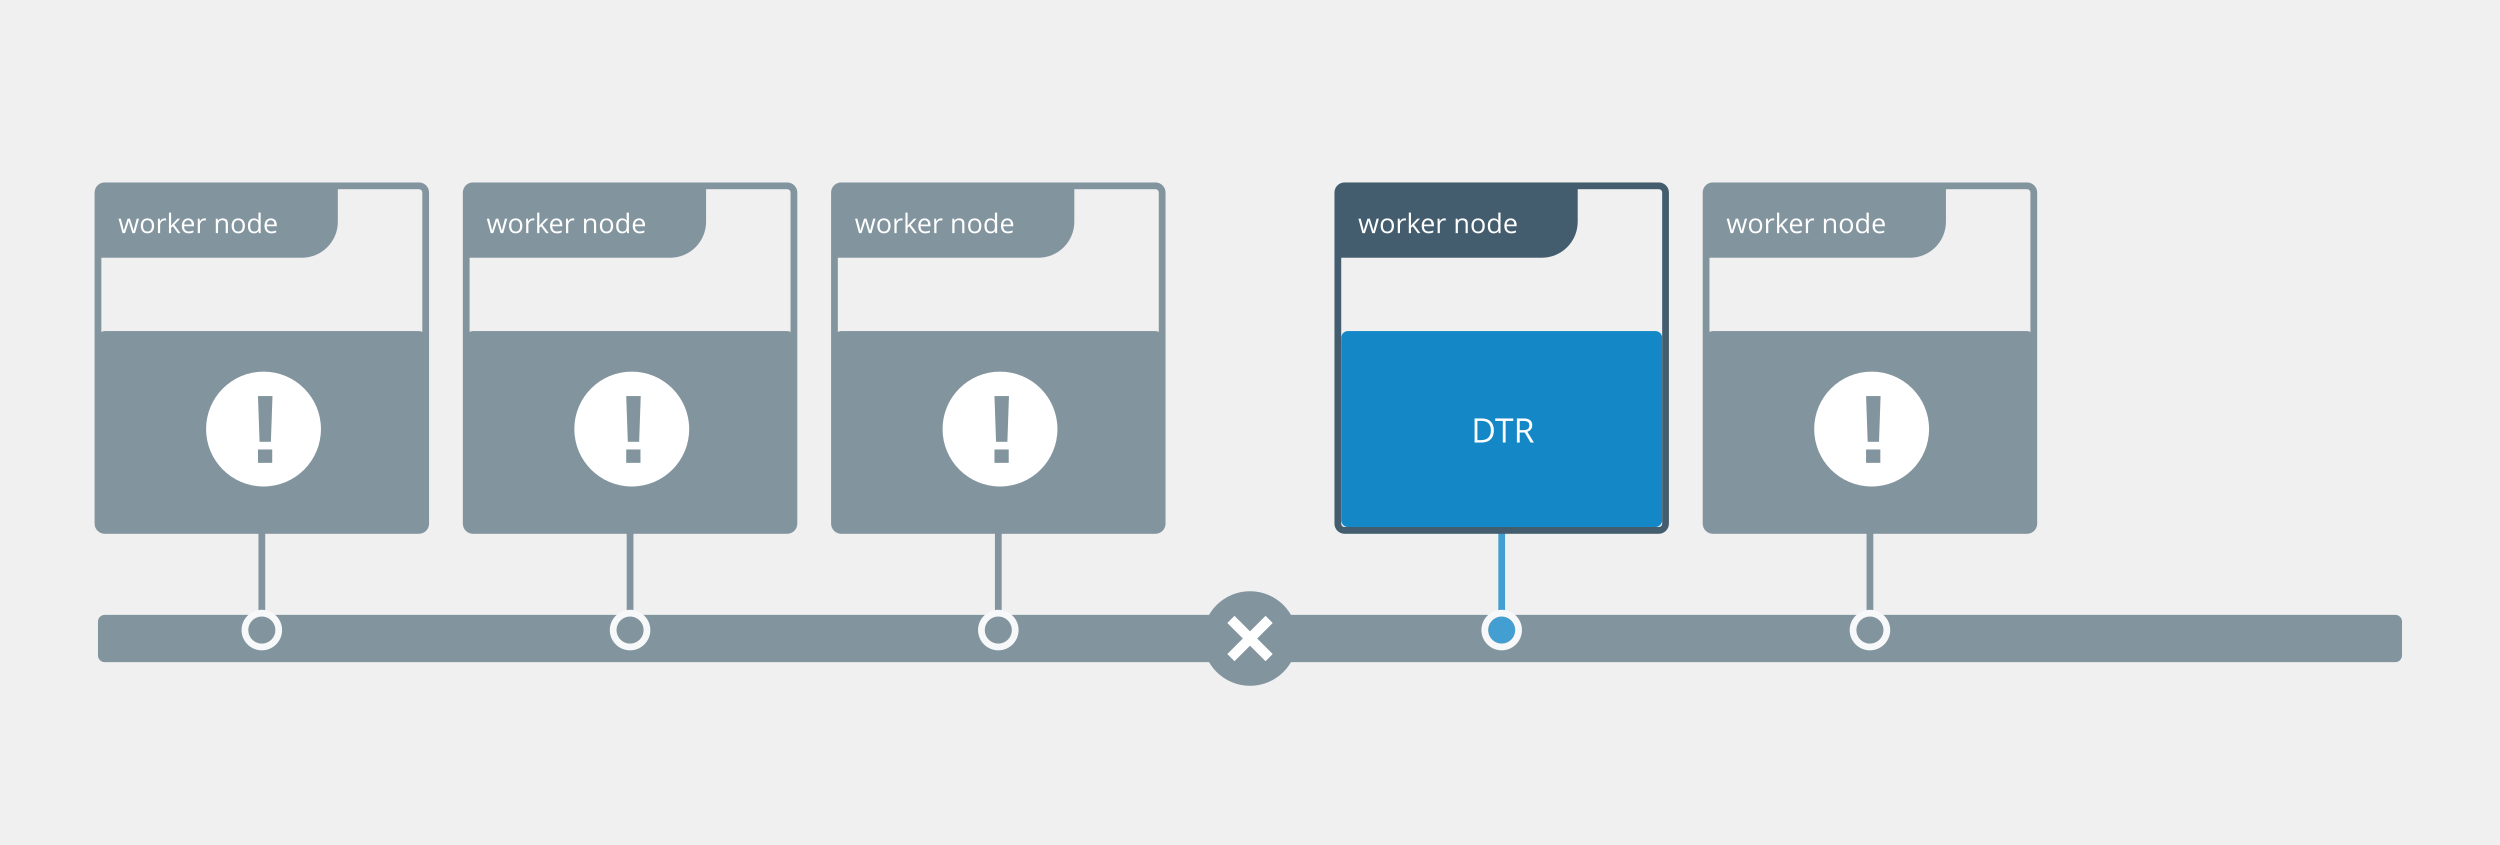
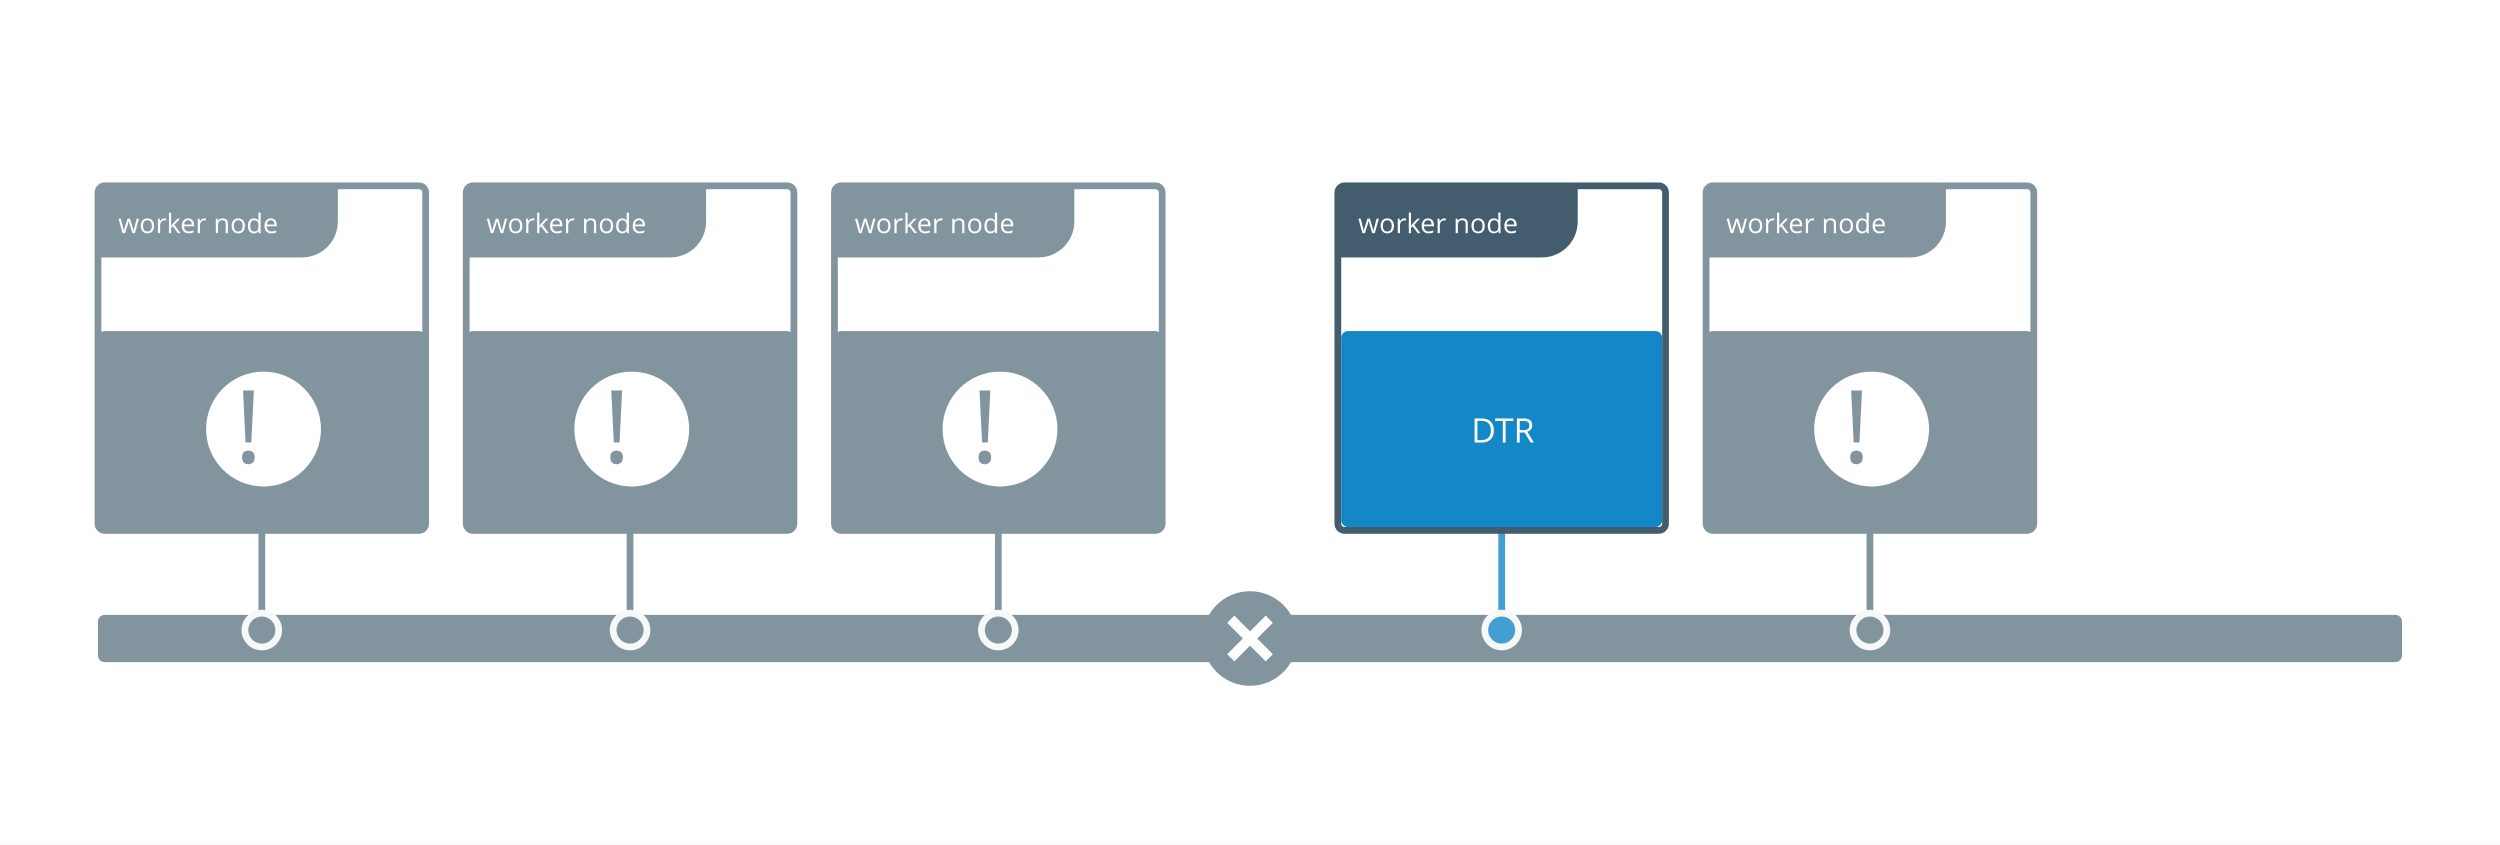
- <svg xmlns="http://www.w3.org/2000/svg" xmlns:xlink="http://www.w3.org/1999/xlink" width="740px" height="250px" viewBox="0 0 740 250" version="1.1" style="background: #FFFFFF;">
-   <defs>
-     <circle id="path-1" cx="4" cy="4" r="4" />
-     <circle id="path-2" cx="4" cy="4" r="4" />
-     <circle id="path-3" cx="4" cy="4" r="4" />
-     <circle id="path-4" cx="4" cy="4" r="4" />
-     <circle id="path-5" cx="4" cy="4" r="4" />
-   </defs>
-   <g id="dtr-diagrams" stroke="none" stroke-width="1" fill="none" fill-rule="evenodd">
+ <svg xmlns="http://www.w3.org/2000/svg" version="1.1" id="Layer_1" x="0px" y="0px" viewBox="0 0 740 250" style="enable-background:new 0 0 740 250;" xml:space="preserve">
+   <style type="text/css">
+ 	.st0{fill:#FFFFFF;}
+ 	.st1{fill-rule:evenodd;clip-rule:evenodd;fill:#82949E;}
+ 	.st2{fill:none;stroke:#FFFFFF;stroke-width:3;}
+ 	.st3{fill:none;stroke:#82949E;stroke-width:2;stroke-linecap:round;stroke-linejoin:round;}
+ 	.st4{fill:none;stroke:#F7F8F9;stroke-width:2;}
+ 	.st5{font-family:'OpenSans';}
+ 	.st6{font-size:8px;}
+ 	.st7{fill:none;stroke:#82949E;stroke-width:2;}
+ 	.st8{fill-rule:evenodd;clip-rule:evenodd;fill:#FFFFFF;}
+ 	.st9{fill:#82949E;}
+ 	.st10{font-family:'Courier-Bold';}
+ 	.st11{font-size:30px;}
+ 	.st12{fill:none;stroke:#439FD1;stroke-width:2;stroke-linecap:round;stroke-linejoin:round;}
+ 	.st13{fill-rule:evenodd;clip-rule:evenodd;fill:#439FD1;}
+ 	.st14{fill-rule:evenodd;clip-rule:evenodd;fill:#445D6E;}
+ 	.st15{fill-rule:evenodd;clip-rule:evenodd;fill:#1488C6;}
+ 	.st16{font-size:10px;}
+ 	.st17{fill:none;stroke:#445D6E;stroke-width:2;}
+ </style>
+   <rect class="st0" width="740" height="250" />
+   <g id="dtr-diagrams">
    <g id="dr-overview-2">
      <g id="group" transform="translate(29, 55)">
        <g id="dtr">
          <g id="network" transform="translate(0, 120)">
-             <rect id="Rectangle-138" fill="#82949E" x="0" y="7" width="682" height="14" rx="2" />
+             <path id="Rectangle-138" class="st1" d="M2,7h678c1.1,0,2,0.9,2,2v10c0,1.1-0.9,2-2,2H2c-1.1,0-2-0.9-2-2V9C0,7.9,0.9,7,2,7z" />
            <g id="error" transform="translate(327, 0)">
-               <circle id="Oval-3" fill="#82949E" cx="14" cy="14" r="14" />
-               <path d="M14,14 L6,14 L14,14 L14,6 L14,14 Z M14,14 L14,22 L14,14 L22,14 L14,14 Z" id="Path-5" stroke="#FFFFFF" stroke-width="3" transform="translate(14, 14) rotate(45) translate(-14, -14) " />
+               <circle id="Oval-3" class="st1" cx="14" cy="14" r="14" />
+               <path id="Path-5" class="st2" d="M14,14L8.3,8.3L14,14l5.7-5.7L14,14z M14,14l-5.7,5.7L14,14l5.7,5.7L14,14z" />
            </g>
          </g>
-           <g id="arrows" transform="translate(229, 102)" />
+           <g id="arrows" transform="translate(229, 102)">
+ 				</g>
          <g id="nodes">
            <g id="node-3-copy" transform="translate(476, 0)">
              <g id="arrow" transform="translate(48.5, 119) rotate(-90) translate(-48.5, -119) translate(32, 115)">
-                 <path d="M2,4 L33,4" id="Line" stroke="#82949E" stroke-width="2" stroke-linecap="round" stroke-linejoin="round" />
+                 <path id="Line" class="st3" d="M2,4h31" />
                <g id="Oval">
-                   <use fill="#82949E" fill-rule="evenodd" xlink:href="#path-1" />
-                   <circle stroke="#F7F8F9" stroke-width="2" cx="4" cy="4" r="5" />
+                   <g>
+                     <circle id="path-1" class="st1" cx="4" cy="4" r="4" />
+                   </g>
+                   <circle class="st4" cx="4" cy="4" r="5" />
                </g>
              </g>
              <g id="node">
                <g id="node-label">
-                   <path d="M0,2.003 C0,0.897 0.898,0 1.992,0 L71,0 L71,10.645 C71,16.524 66.231,21.29 60.351,21.29 L0,21.29 L0,2.003 Z" id="Rectangle-127" fill="#82949E" />
-                   <text id="worker-node" font-family="OpenSans, Open Sans" font-size="8" font-weight="normal" fill="#FFFFFF">
-                     <tspan x="6" y="14">worker node</tspan>
-                   </text>
+                   <path id="Rectangle-127" class="st1" d="M0,2c0-1.1,0.9-2,2-2h69v10.6c0,5.9-4.8,10.6-10.6,10.6H0V2z" />
+                   <text transform="matrix(1 0 0 1 6 14)" class="st0 st5 st6">worker node</text>
                </g>
              </g>
-               <g id="engine" transform="translate(0, 43)" fill="#82949E">
-                 <rect id="Rectangle-138" x="0" y="0" width="97" height="59" rx="2" />
+               <g id="engine" transform="translate(0, 43)">
+                 <path class="st1" d="M2,0h93c1.1,0,2,0.9,2,2v55c0,1.1-0.9,2-2,2H2c-1.1,0-2-0.9-2-2V2C0,0.9,0.9,0,2,0z" />
              </g>
-               <rect id="node-border" stroke="#82949E" stroke-width="2" x="0" y="0" width="97" height="102" rx="2" />
-               <g id="error" transform="translate(32, 55)">
-                 <circle id="Oval-3" fill="#FFFFFF" cx="17" cy="17" r="17" />
-                 <text id="!" font-family="CourierNewPS-BoldMT, Courier New" font-size="30" font-weight="bold" fill="#82949E">
-                   <tspan x="8.499" y="27">!</tspan>
-                 </text>
+               <path id="node-border" class="st7" d="M2,0h93c1.1,0,2,0.9,2,2v98c0,1.1-0.9,2-2,2H2c-1.1,0-2-0.9-2-2V2C0,0.9,0.9,0,2,0z" />
+               <g transform="translate(32, 55)">
+                 <circle class="st8" cx="17" cy="17" r="17" />
+                 <text transform="matrix(1 0 0 1 8.4985 27)" class="st9 st10 st11">!</text>
              </g>
            </g>
            <g id="node-4" transform="translate(367, 0)">
-               <g id="arrow" transform="translate(48.5, 119) rotate(-90) translate(-48.5, -119) translate(32, 115)">
-                 <path d="M2,4 L33,4" id="Line" stroke="#439FD1" stroke-width="2" stroke-linecap="round" stroke-linejoin="round" />
-                 <g id="Oval">
-                   <use fill="#439FD1" fill-rule="evenodd" xlink:href="#path-2" />
-                   <circle stroke="#F7F8F9" stroke-width="2" cx="4" cy="4" r="5" />
+               <g transform="translate(48.5, 119) rotate(-90) translate(-48.5, -119) translate(32, 115)">
+                 <path class="st12" d="M2,4h31" />
+                 <g>
+                   <g>
+                     <circle id="path-2" class="st13" cx="4" cy="4" r="4" />
+                   </g>
+                   <circle class="st4" cx="4" cy="4" r="5" />
                </g>
              </g>
-               <g id="node">
-                 <g id="node-label">
-                   <path d="M0,2.003 C0,0.897 0.898,0 1.992,0 L71,0 L71,10.645 C71,16.524 66.231,21.29 60.351,21.29 L0,21.29 L0,2.003 Z" id="Rectangle-127" fill="#445D6E" />
-                   <text id="worker-node" font-family="OpenSans, Open Sans" font-size="8" font-weight="normal" fill="#FFFFFF">
-                     <tspan x="6" y="14">worker node</tspan>
-                   </text>
+               <g>
+                 <g>
+                   <path class="st14" d="M0,2c0-1.1,0.9-2,2-2h69v10.6c0,5.9-4.8,10.6-10.6,10.6H0V2z" />
+                   <text transform="matrix(1 0 0 1 6 14)" class="st0 st5 st6">worker node</text>
                </g>
              </g>
-               <g id="engine" transform="translate(1, 43)">
-                 <rect id="Rectangle-138" fill="#1488C6" x="0" y="0" width="95" height="58" rx="2" />
-                 <text id="DTR" font-family="OpenSans, Open Sans" font-size="10" font-weight="normal" fill="#FFFFFF">
-                   <tspan x="38.498" y="33">DTR</tspan>
-                 </text>
+               <g transform="translate(1, 43)">
+                 <path class="st15" d="M2,0h91c1.1,0,2,0.9,2,2v54c0,1.1-0.9,2-2,2H2c-1.1,0-2-0.9-2-2V2C0,0.9,0.9,0,2,0z" />
+                 <text transform="matrix(1 0 0 1 38.498 33)" class="st0 st5 st16">DTR</text>
              </g>
-               <rect id="node-border" stroke="#445D6E" stroke-width="2" x="0" y="0" width="97" height="102" rx="2" />
+               <path class="st17" d="M2,0h93c1.1,0,2,0.9,2,2v98c0,1.1-0.9,2-2,2H2c-1.1,0-2-0.9-2-2V2C0,0.9,0.9,0,2,0z" />
            </g>
            <g id="node-3" transform="translate(218, 0)">
-               <g id="arrow" transform="translate(48.5, 119) rotate(-90) translate(-48.5, -119) translate(32, 115)">
-                 <path d="M2,4 L33,4" id="Line" stroke="#82949E" stroke-width="2" stroke-linecap="round" stroke-linejoin="round" />
-                 <g id="Oval">
-                   <use fill="#82949E" fill-rule="evenodd" xlink:href="#path-3" />
-                   <circle stroke="#F7F8F9" stroke-width="2" cx="4" cy="4" r="5" />
+               <g transform="translate(48.5, 119) rotate(-90) translate(-48.5, -119) translate(32, 115)">
+                 <path class="st3" d="M2,4h31" />
+                 <g>
+                   <g>
+                     <circle id="path-3" class="st1" cx="4" cy="4" r="4" />
+                   </g>
+                   <circle class="st4" cx="4" cy="4" r="5" />
                </g>
              </g>
-               <g id="node">
-                 <g id="node-label">
-                   <path d="M0,2.003 C0,0.897 0.898,0 1.992,0 L71,0 L71,10.645 C71,16.524 66.231,21.29 60.351,21.29 L0,21.29 L0,2.003 Z" id="Rectangle-127" fill="#82949E" />
-                   <text id="worker-node" font-family="OpenSans, Open Sans" font-size="8" font-weight="normal" fill="#FFFFFF">
-                     <tspan x="6" y="14">worker node</tspan>
-                   </text>
+               <g>
+                 <g>
+                   <path class="st1" d="M0,2c0-1.1,0.9-2,2-2h69v10.6c0,5.9-4.8,10.6-10.6,10.6H0V2z" />
+                   <text transform="matrix(1 0 0 1 6 14)" class="st0 st5 st6">worker node</text>
                </g>
              </g>
-               <g id="engine" transform="translate(0, 43)" fill="#82949E">
-                 <rect id="Rectangle-138" x="0" y="0" width="97" height="59" rx="2" />
+               <g transform="translate(0, 43)">
+                 <path class="st1" d="M2,0h93c1.1,0,2,0.9,2,2v55c0,1.1-0.9,2-2,2H2c-1.1,0-2-0.9-2-2V2C0,0.9,0.9,0,2,0z" />
              </g>
-               <rect id="node-border" stroke="#82949E" stroke-width="2" x="0" y="0" width="97" height="102" rx="2" />
-               <g id="error" transform="translate(32, 55)">
-                 <circle id="Oval-3" fill="#FFFFFF" cx="17" cy="17" r="17" />
-                 <text id="!" font-family="CourierNewPS-BoldMT, Courier New" font-size="30" font-weight="bold" fill="#82949E">
-                   <tspan x="8.499" y="27">!</tspan>
-                 </text>
+               <path class="st7" d="M2,0h93c1.1,0,2,0.9,2,2v98c0,1.1-0.9,2-2,2H2c-1.1,0-2-0.9-2-2V2C0,0.9,0.9,0,2,0z" />
+               <g transform="translate(32, 55)">
+                 <circle class="st8" cx="17" cy="17" r="17" />
+                 <text transform="matrix(1 0 0 1 8.4985 27)" class="st9 st10 st11">!</text>
              </g>
            </g>
            <g id="node-2" transform="translate(109, 0)">
-               <g id="arrow" transform="translate(48.5, 119) rotate(-90) translate(-48.5, -119) translate(32, 115)">
-                 <path d="M2,4 L33,4" id="Line" stroke="#82949E" stroke-width="2" stroke-linecap="round" stroke-linejoin="round" />
-                 <g id="Oval">
-                   <use fill="#82949E" fill-rule="evenodd" xlink:href="#path-4" />
-                   <circle stroke="#F7F8F9" stroke-width="2" cx="4" cy="4" r="5" />
+               <g transform="translate(48.5, 119) rotate(-90) translate(-48.5, -119) translate(32, 115)">
+                 <path class="st3" d="M2,4h31" />
+                 <g>
+                   <g>
+                     <circle id="path-4" class="st1" cx="4" cy="4" r="4" />
+                   </g>
+                   <circle class="st4" cx="4" cy="4" r="5" />
                </g>
              </g>
-               <g id="node">
-                 <g id="node-label">
-                   <path d="M0,2.003 C0,0.897 0.898,0 1.992,0 L71,0 L71,10.645 C71,16.524 66.231,21.29 60.351,21.29 L0,21.29 L0,2.003 Z" id="Rectangle-127" fill="#82949E" />
-                   <text id="worker-node" font-family="OpenSans, Open Sans" font-size="8" font-weight="normal" fill="#FFFFFF">
-                     <tspan x="6" y="14">worker node</tspan>
-                   </text>
+               <g>
+                 <g>
+                   <path class="st1" d="M0,2c0-1.1,0.9-2,2-2h69v10.6c0,5.9-4.8,10.6-10.6,10.6H0V2z" />
+                   <text transform="matrix(1 0 0 1 6 14)" class="st0 st5 st6">worker node</text>
                </g>
              </g>
-               <g id="engine" transform="translate(0, 43)" fill="#82949E">
-                 <rect id="Rectangle-138" x="0" y="0" width="97" height="59" rx="2" />
+               <g transform="translate(0, 43)">
+                 <path class="st1" d="M2,0h93c1.1,0,2,0.9,2,2v55c0,1.1-0.9,2-2,2H2c-1.1,0-2-0.9-2-2V2C0,0.9,0.9,0,2,0z" />
              </g>
-               <rect id="node-border" stroke="#82949E" stroke-width="2" x="0" y="0" width="97" height="102" rx="2" />
-               <g id="error" transform="translate(32, 55)">
-                 <circle id="Oval-3" fill="#FFFFFF" cx="17" cy="17" r="17" />
-                 <text id="!" font-family="CourierNewPS-BoldMT, Courier New" font-size="30" font-weight="bold" fill="#82949E">
-                   <tspan x="8.499" y="27">!</tspan>
-                 </text>
+               <path class="st7" d="M2,0h93c1.1,0,2,0.9,2,2v98c0,1.1-0.9,2-2,2H2c-1.1,0-2-0.9-2-2V2C0,0.9,0.9,0,2,0z" />
+               <g transform="translate(32, 55)">
+                 <circle class="st8" cx="17" cy="17" r="17" />
+                 <text transform="matrix(1 0 0 1 8.4985 27)" class="st9 st10 st11">!</text>
              </g>
            </g>
            <g id="node-1">
-               <g id="arrow" transform="translate(48.5, 119) rotate(-90) translate(-48.5, -119) translate(32, 115)">
-                 <path d="M2,4 L33,4" id="Line" stroke="#82949E" stroke-width="2" stroke-linecap="round" stroke-linejoin="round" />
-                 <g id="Oval">
-                   <use fill="#82949E" fill-rule="evenodd" xlink:href="#path-5" />
-                   <circle stroke="#F7F8F9" stroke-width="2" cx="4" cy="4" r="5" />
+               <g transform="translate(48.5, 119) rotate(-90) translate(-48.5, -119) translate(32, 115)">
+                 <path class="st3" d="M2,4h31" />
+                 <g>
+                   <g>
+                     <circle id="path-5" class="st1" cx="4" cy="4" r="4" />
+                   </g>
+                   <circle class="st4" cx="4" cy="4" r="5" />
                </g>
              </g>
-               <g id="node">
-                 <g id="node-label">
-                   <path d="M0,2.003 C0,0.897 0.898,0 1.992,0 L71,0 L71,10.645 C71,16.524 66.231,21.29 60.351,21.29 L0,21.29 L0,2.003 Z" id="Rectangle-127" fill="#82949E" />
-                   <text id="worker-node" font-family="OpenSans, Open Sans" font-size="8" font-weight="normal" fill="#FFFFFF">
-                     <tspan x="6" y="14">worker node</tspan>
-                   </text>
+               <g>
+                 <g>
+                   <path class="st1" d="M0,2c0-1.1,0.9-2,2-2h69v10.6c0,5.9-4.8,10.6-10.6,10.6H0V2z" />
+                   <text transform="matrix(1 0 0 1 6 14)" class="st0 st5 st6">worker node</text>
                </g>
              </g>
-               <g id="engine" transform="translate(0, 43)" fill="#82949E">
-                 <rect id="Rectangle-138" x="0" y="0" width="97" height="59" rx="2" />
+               <g transform="translate(0, 43)">
+                 <path class="st1" d="M2,0h93c1.1,0,2,0.9,2,2v55c0,1.1-0.9,2-2,2H2c-1.1,0-2-0.9-2-2V2C0,0.9,0.9,0,2,0z" />
              </g>
-               <rect id="node-border" stroke="#82949E" stroke-width="2" x="0" y="0" width="97" height="102" rx="2" />
-               <g id="error" transform="translate(32, 55)">
-                 <circle id="Oval-3" fill="#FFFFFF" cx="17" cy="17" r="17" />
-                 <text id="!" font-family="CourierNewPS-BoldMT, Courier New" font-size="30" font-weight="bold" fill="#82949E">
-                   <tspan x="8.499" y="27">!</tspan>
-                 </text>
+               <path class="st7" d="M2,0h93c1.1,0,2,0.9,2,2v98c0,1.1-0.9,2-2,2H2c-1.1,0-2-0.9-2-2V2C0,0.9,0.9,0,2,0z" />
+               <g transform="translate(32, 55)">
+                 <circle class="st8" cx="17" cy="17" r="17" />
+                 <text transform="matrix(1 0 0 1 8.4985 27)" class="st9 st10 st11">!</text>
              </g>
            </g>
          </g>
        </g>
      </g>
    </g>
  </g>
</svg>
